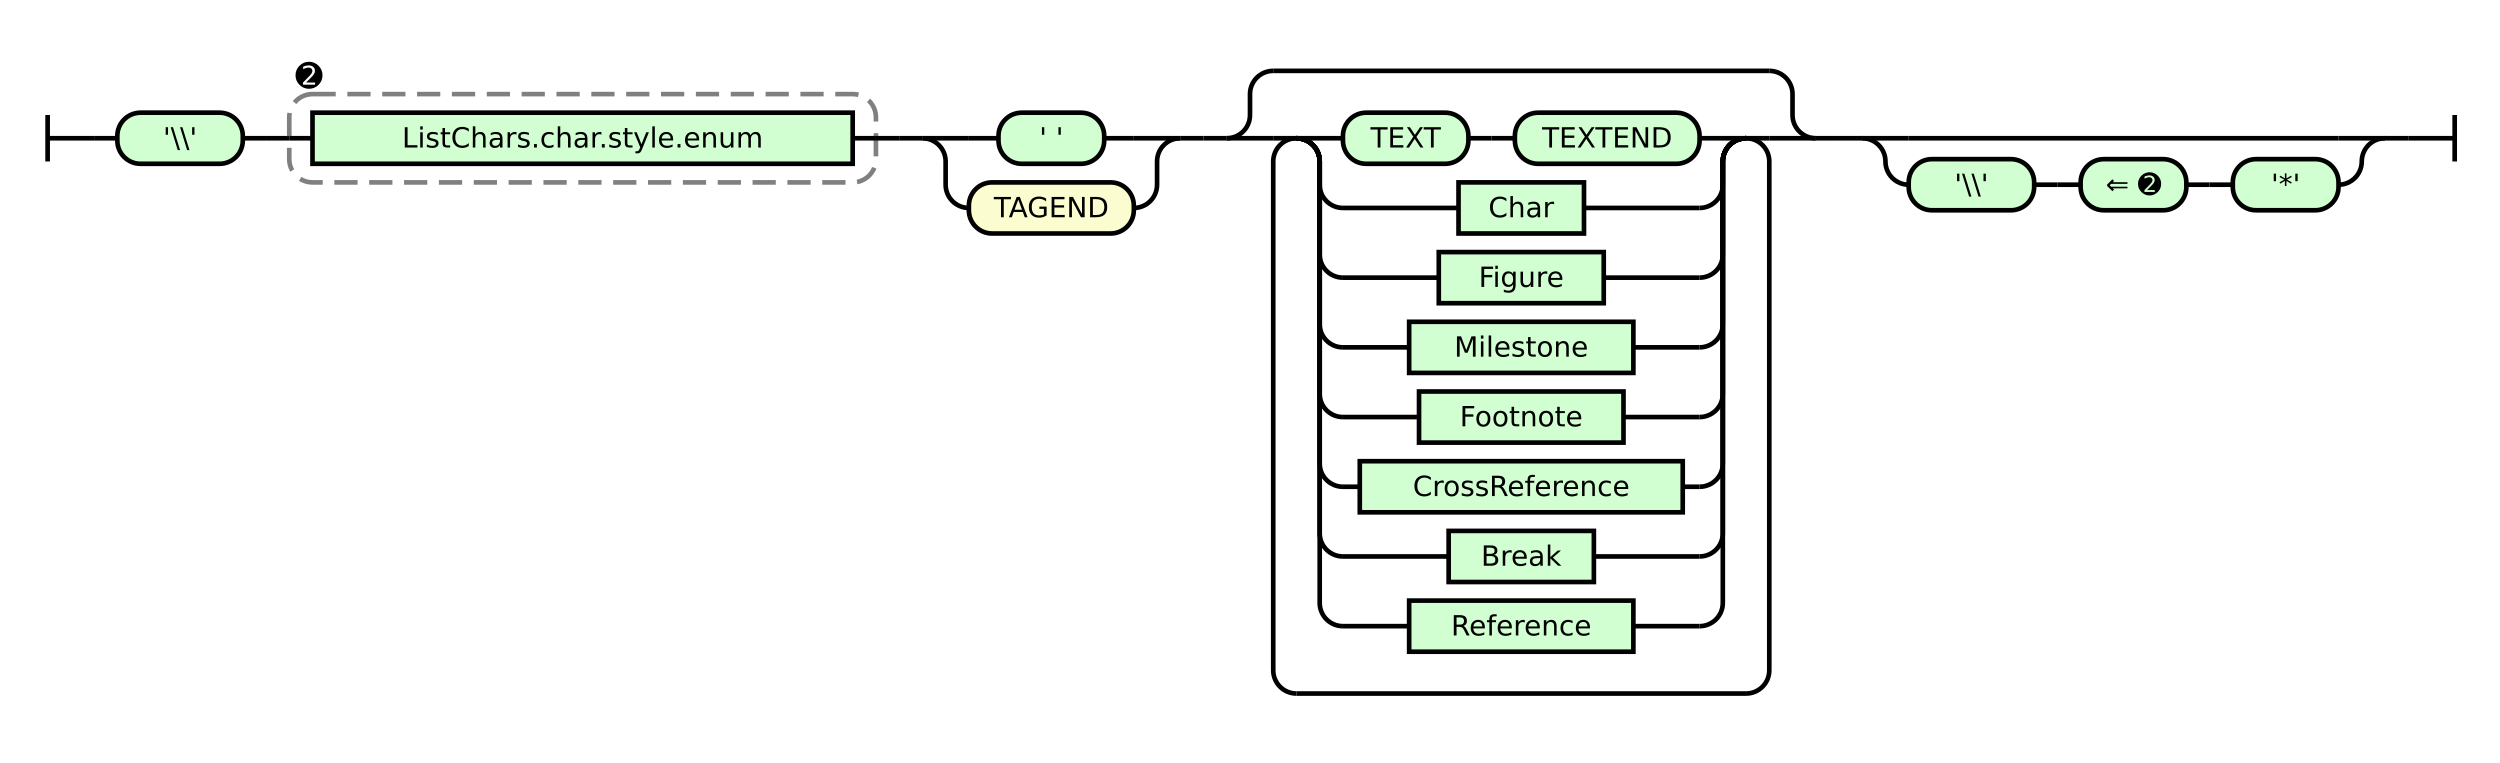
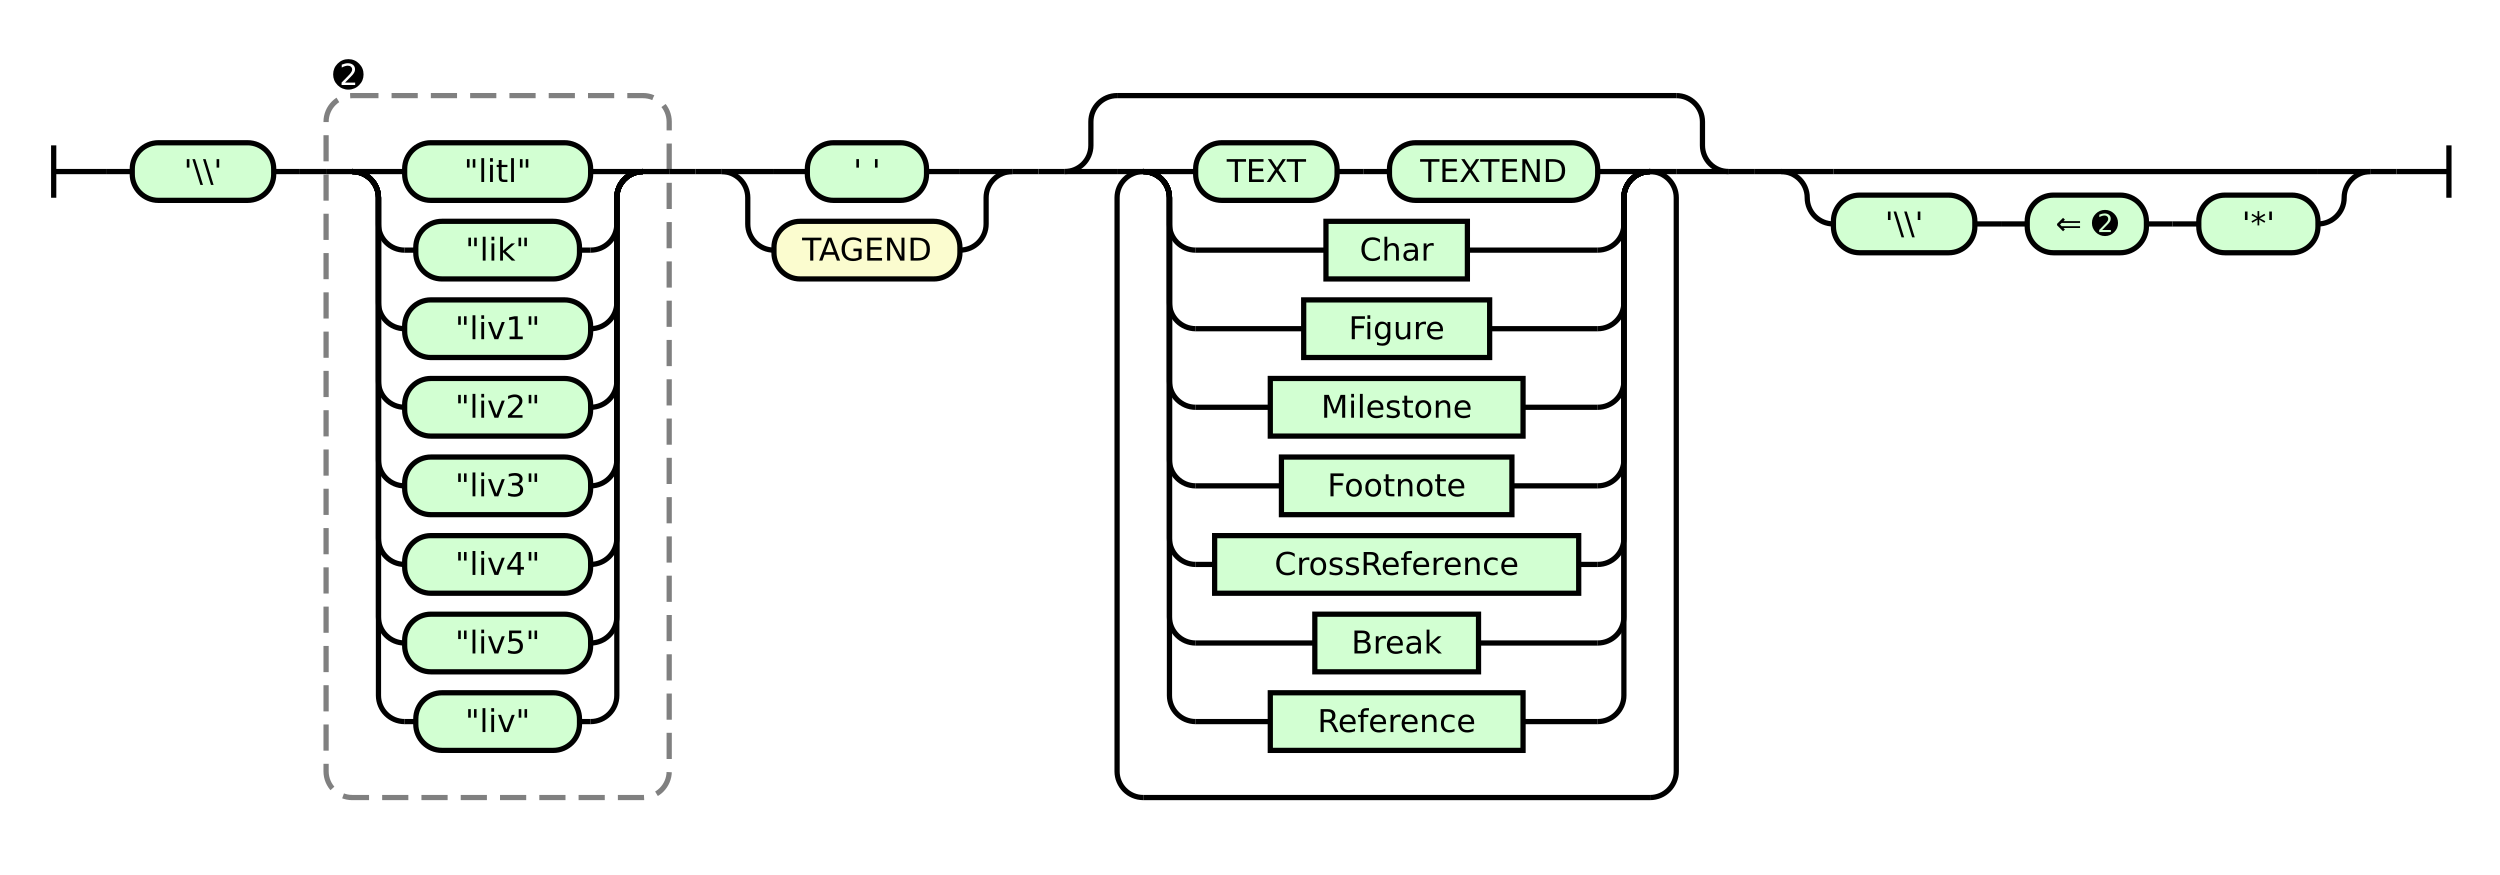
- <svg xmlns="http://www.w3.org/2000/svg" class="railroad-diagram" height="328" viewBox="0 0 1076.0 328" width="1076.0">
+ <svg xmlns="http://www.w3.org/2000/svg" class="railroad-diagram" height="334" viewBox="0 0 954.5 334" width="954.5">
  <g transform="translate(.5 .5)">
    <style>/*  */

    svg.railroad-diagram {
        background-color: hsl(30,20%,95%);
    }
    svg.railroad-diagram path {
        stroke-width: 2;
        stroke: black;
        fill: none;
    }
    svg.railroad-diagram text {
        font-size: 12px;
        text-anchor: middle;
        font-family: DejaVu Sans;
    }
    svg.railroad-diagram text.label {
        text-anchor:start;
    }
    svg.railroad-diagram text.comment {
        font-family: DejaVu Sans;
        font-size: 14px;
    }
    svg.railroad-diagram rect{
        stroke-width: 2;
        stroke: black;
        fill: rgb(210, 255, 210);
    }
    svg.railroad-diagram rect.group-box {
        stroke: gray;
        stroke-dasharray: 10 5;
        fill: none;
    }
    .terminal {
        font-family: DejaVu Sans;
    }
    svg.railroad-diagram g.altterminal rect {
        fill: rgb(251, 252, 207)
    }

/*  */
</style>
    <g>
-       <path d="M 20 49 v 20 m 0 -10 h 20" />
+       <path d="M 20 55 v 20 m 0 -10 h 20" />
    </g>
-     <path d="M 40 59 h 10" />
+     <path d="M 40 65 h 10" />
    <g>
-       <path d="M 50 59 h 0.0" />
-       <path d="M 1026.0 59 h 0.0" />
+       <path d="M 50 65 h 0.0" />
+       <path d="M 904.5 65 h 0.0" />
      <g class="terminal ">
-         <path d="M 50.0 59 h 0.0" />
-         <path d="M 104.0 59 h 0.0" />
-         <rect height="22" rx="10" ry="10" width="54.0" x="50.0" y="48" />
-         <text x="77.0" y="63">'\\'</text>
-       </g>
-       <path d="M 104.0 59 h 10" />
-       <path d="M 114.0 59 h 10" />
+         <path d="M 50.0 65 h 0.0" />
+         <path d="M 104.0 65 h 0.0" />
+         <rect height="22" rx="10" ry="10" width="54.0" x="50.0" y="54" />
+         <text x="77.0" y="69">'\\'</text>
+       </g>
+       <path d="M 104.0 65 h 10" />
+       <path d="M 114.0 65 h 10" />
      <g>
-         <path d="M 124.0 59 h 0.0" />
-         <path d="M 376.5 59 h 0.0" />
-         <rect class="group-box" height="38" rx="10" ry="10" width="252.5" x="124.0" y="40" />
-         <g>
-           <path d="M 124.0 59 h 10.0" />
-           <path d="M 366.5 59 h 10.0" />
-           <g class="non-terminal ">
-             <path d="M 134.0 59 h 0.0" />
-             <path d="M 366.5 59 h 0.0" />
-             <rect height="22" width="232.5" x="134.0" y="48" />
-             <text x="250.25" y="63">ListChars.char.style.enum</text>
+         <path d="M 124.0 65 h 0.0" />
+         <path d="M 255.0 65 h 0.0" />
+         <rect class="group-box" height="268" rx="10" ry="10" width="131.0" x="124.0" y="36" />
+         <g>
+           <path d="M 124.0 65 h 10.0" />
+           <path d="M 245.0 65 h 10.0" />
+           <g>
+             <path d="M 134.0 65 h 0.0" />
+             <path d="M 245.0 65 h 0.0" />
+             <path d="M 134.0 65 h 20" />
+             <g class="terminal ">
+               <path d="M 154.0 65 h 0.0" />
+               <path d="M 225.0 65 h 0.0" />
+               <rect height="22" rx="10" ry="10" width="71.0" x="154.0" y="54" />
+               <text x="189.5" y="69">"litl"</text>
+             </g>
+             <path d="M 225.0 65 h 20" />
+             <path d="M 134.0 65 a 10 10 0 0 1 10 10 v 10 a 10 10 0 0 0 10 10" />
+             <g class="terminal ">
+               <path d="M 154.0 95 h 4.25" />
+               <path d="M 220.75 95 h 4.25" />
+               <rect height="22" rx="10" ry="10" width="62.5" x="158.25" y="84" />
+               <text x="189.5" y="99">"lik"</text>
+             </g>
+             <path d="M 225.0 95 a 10 10 0 0 0 10 -10 v -10 a 10 10 0 0 1 10 -10" />
+             <path d="M 134.0 65 a 10 10 0 0 1 10 10 v 40 a 10 10 0 0 0 10 10" />
+             <g class="terminal ">
+               <path d="M 154.0 125 h 0.0" />
+               <path d="M 225.0 125 h 0.0" />
+               <rect height="22" rx="10" ry="10" width="71.0" x="154.0" y="114" />
+               <text x="189.5" y="129">"liv1"</text>
+             </g>
+             <path d="M 225.0 125 a 10 10 0 0 0 10 -10 v -40 a 10 10 0 0 1 10 -10" />
+             <path d="M 134.0 65 a 10 10 0 0 1 10 10 v 70 a 10 10 0 0 0 10 10" />
+             <g class="terminal ">
+               <path d="M 154.0 155 h 0.0" />
+               <path d="M 225.0 155 h 0.0" />
+               <rect height="22" rx="10" ry="10" width="71.0" x="154.0" y="144" />
+               <text x="189.5" y="159">"liv2"</text>
+             </g>
+             <path d="M 225.0 155 a 10 10 0 0 0 10 -10 v -70 a 10 10 0 0 1 10 -10" />
+             <path d="M 134.0 65 a 10 10 0 0 1 10 10 v 100 a 10 10 0 0 0 10 10" />
+             <g class="terminal ">
+               <path d="M 154.0 185 h 0.0" />
+               <path d="M 225.0 185 h 0.0" />
+               <rect height="22" rx="10" ry="10" width="71.0" x="154.0" y="174" />
+               <text x="189.5" y="189">"liv3"</text>
+             </g>
+             <path d="M 225.0 185 a 10 10 0 0 0 10 -10 v -100 a 10 10 0 0 1 10 -10" />
+             <path d="M 134.0 65 a 10 10 0 0 1 10 10 v 130 a 10 10 0 0 0 10 10" />
+             <g class="terminal ">
+               <path d="M 154.0 215 h 0.0" />
+               <path d="M 225.0 215 h 0.0" />
+               <rect height="22" rx="10" ry="10" width="71.0" x="154.0" y="204" />
+               <text x="189.5" y="219">"liv4"</text>
+             </g>
+             <path d="M 225.0 215 a 10 10 0 0 0 10 -10 v -130 a 10 10 0 0 1 10 -10" />
+             <path d="M 134.0 65 a 10 10 0 0 1 10 10 v 160 a 10 10 0 0 0 10 10" />
+             <g class="terminal ">
+               <path d="M 154.0 245 h 0.0" />
+               <path d="M 225.0 245 h 0.0" />
+               <rect height="22" rx="10" ry="10" width="71.0" x="154.0" y="234" />
+               <text x="189.5" y="249">"liv5"</text>
+             </g>
+             <path d="M 225.0 245 a 10 10 0 0 0 10 -10 v -160 a 10 10 0 0 1 10 -10" />
+             <path d="M 134.0 65 a 10 10 0 0 1 10 10 v 190 a 10 10 0 0 0 10 10" />
+             <g class="terminal ">
+               <path d="M 154.0 275 h 4.25" />
+               <path d="M 220.75 275 h 4.25" />
+               <rect height="22" rx="10" ry="10" width="62.5" x="158.25" y="264" />
+               <text x="189.5" y="279">"liv"</text>
+             </g>
+             <path d="M 225.0 275 a 10 10 0 0 0 10 -10 v -190 a 10 10 0 0 1 10 -10" />
          </g>
        </g>
        <g class="non-terminal ">
-           <path d="M 124.0 32 h 0.0" />
-           <path d="M 141.0 32 h 0.0" />
-           <text class="comment" x="132.5" y="37">➋</text>
-         </g>
-       </g>
-       <path d="M 376.5 59 h 10" />
-       <path d="M 386.5 59 h 10" />
+           <path d="M 124.0 28 h 0.0" />
+           <path d="M 141.0 28 h 0.0" />
+           <text class="comment" x="132.5" y="33">➋</text>
+         </g>
+       </g>
+       <path d="M 255.0 65 h 10" />
+       <path d="M 265.0 65 h 10" />
      <g>
-         <path d="M 396.5 59 h 0.0" />
-         <path d="M 507.5 59 h 0.0" />
-         <path d="M 396.5 59 h 20" />
+         <path d="M 275.0 65 h 0.0" />
+         <path d="M 386.0 65 h 0.0" />
+         <path d="M 275.0 65 h 20" />
        <g class="terminal ">
-           <path d="M 416.5 59 h 12.75" />
-           <path d="M 474.75 59 h 12.75" />
-           <rect height="22" rx="10" ry="10" width="45.5" x="429.25" y="48" />
-           <text x="452.0" y="63">' '</text>
-         </g>
-         <path d="M 487.5 59 h 20" />
-         <path d="M 396.5 59 a 10 10 0 0 1 10 10 v 10 a 10 10 0 0 0 10 10" />
+           <path d="M 295.0 65 h 12.75" />
+           <path d="M 353.25 65 h 12.75" />
+           <rect height="22" rx="10" ry="10" width="45.5" x="307.75" y="54" />
+           <text x="330.5" y="69">' '</text>
+         </g>
+         <path d="M 366.0 65 h 20" />
+         <path d="M 275.0 65 a 10 10 0 0 1 10 10 v 10 a 10 10 0 0 0 10 10" />
        <g class="terminal altterminal">
-           <path d="M 416.5 89 h 0.0" />
-           <path d="M 487.5 89 h 0.0" />
-           <rect height="22" rx="10" ry="10" width="71.0" x="416.5" y="78" />
-           <text x="452.0" y="93">TAGEND</text>
-         </g>
-         <path d="M 487.5 89 a 10 10 0 0 0 10 -10 v -10 a 10 10 0 0 1 10 -10" />
-       </g>
-       <path d="M 507.5 59 h 10" />
-       <path d="M 517.5 59 h 10" />
+           <path d="M 295.0 95 h 0.0" />
+           <path d="M 366.0 95 h 0.0" />
+           <rect height="22" rx="10" ry="10" width="71.0" x="295.0" y="84" />
+           <text x="330.5" y="99">TAGEND</text>
+         </g>
+         <path d="M 366.0 95 a 10 10 0 0 0 10 -10 v -10 a 10 10 0 0 1 10 -10" />
+       </g>
+       <path d="M 386.0 65 h 10" />
+       <path d="M 396.0 65 h 10" />
      <g>
-         <path d="M 527.5 59 h 0.0" />
-         <path d="M 781.0 59 h 0.0" />
-         <path d="M 527.5 59 a 10 10 0 0 0 10 -10 v -9 a 10 10 0 0 1 10 -10" />
-         <g>
-           <path d="M 547.5 30 h 213.5" />
-         </g>
-         <path d="M 761.0 30 a 10 10 0 0 1 10 10 v 9 a 10 10 0 0 0 10 10" />
-         <path d="M 527.5 59 h 20" />
-         <g>
-           <path d="M 547.5 59 h 0.0" />
-           <path d="M 761.0 59 h 0.0" />
-           <path d="M 547.5 59 h 10" />
+         <path d="M 406.0 65 h 0.0" />
+         <path d="M 659.5 65 h 0.0" />
+         <path d="M 406.0 65 a 10 10 0 0 0 10 -10 v -9 a 10 10 0 0 1 10 -10" />
+         <g>
+           <path d="M 426.0 36 h 213.5" />
+         </g>
+         <path d="M 639.5 36 a 10 10 0 0 1 10 10 v 9 a 10 10 0 0 0 10 10" />
+         <path d="M 406.0 65 h 20" />
+         <g>
+           <path d="M 426.0 65 h 0.0" />
+           <path d="M 639.5 65 h 0.0" />
+           <path d="M 426.0 65 h 10" />
          <g>
-             <path d="M 557.5 59 h 0.0" />
-             <path d="M 751.0 59 h 0.0" />
-             <path d="M 557.5 59 h 20" />
+             <path d="M 436.0 65 h 0.0" />
+             <path d="M 629.5 65 h 0.0" />
+             <path d="M 436.0 65 h 20" />
            <g>
-               <path d="M 577.5 59 h 0.0" />
-               <path d="M 731.0 59 h 0.0" />
+               <path d="M 456.0 65 h 0.0" />
+               <path d="M 609.5 65 h 0.0" />
              <g class="terminal ">
-                 <path d="M 577.5 59 h 0.0" />
-                 <path d="M 631.5 59 h 0.0" />
-                 <rect height="22" rx="10" ry="10" width="54.0" x="577.5" y="48" />
-                 <text x="604.5" y="63">TEXT</text>
+                 <path d="M 456.0 65 h 0.0" />
+                 <path d="M 510.0 65 h 0.0" />
+                 <rect height="22" rx="10" ry="10" width="54.0" x="456.0" y="54" />
+                 <text x="483.0" y="69">TEXT</text>
              </g>
-               <path d="M 631.5 59 h 10" />
-               <path d="M 641.5 59 h 10" />
+               <path d="M 510.0 65 h 10" />
+               <path d="M 520.0 65 h 10" />
              <g class="terminal ">
-                 <path d="M 651.5 59 h 0.0" />
-                 <path d="M 731.0 59 h 0.0" />
-                 <rect height="22" rx="10" ry="10" width="79.5" x="651.5" y="48" />
-                 <text x="691.25" y="63">TEXTEND</text>
+                 <path d="M 530.0 65 h 0.0" />
+                 <path d="M 609.5 65 h 0.0" />
+                 <rect height="22" rx="10" ry="10" width="79.5" x="530.0" y="54" />
+                 <text x="569.75" y="69">TEXTEND</text>
              </g>
            </g>
-             <path d="M 731.0 59 h 20" />
-             <path d="M 557.5 59 a 10 10 0 0 1 10 10 v 10 a 10 10 0 0 0 10 10" />
-             <g class="non-terminal ">
-               <path d="M 577.5 89 h 49.75" />
-               <path d="M 681.25 89 h 49.75" />
-               <rect height="22" width="54.0" x="627.25" y="78" />
-               <text x="654.25" y="93">Char</text>
-             </g>
-             <path d="M 731.0 89 a 10 10 0 0 0 10 -10 v -10 a 10 10 0 0 1 10 -10" />
-             <path d="M 557.5 59 a 10 10 0 0 1 10 10 v 40 a 10 10 0 0 0 10 10" />
-             <g class="non-terminal ">
-               <path d="M 577.5 119 h 41.25" />
-               <path d="M 689.75 119 h 41.25" />
-               <rect height="22" width="71.0" x="618.75" y="108" />
-               <text x="654.25" y="123">Figure</text>
-             </g>
-             <path d="M 731.0 119 a 10 10 0 0 0 10 -10 v -40 a 10 10 0 0 1 10 -10" />
-             <path d="M 557.5 59 a 10 10 0 0 1 10 10 v 70 a 10 10 0 0 0 10 10" />
-             <g class="non-terminal ">
-               <path d="M 577.5 149 h 28.5" />
-               <path d="M 702.5 149 h 28.5" />
-               <rect height="22" width="96.5" x="606.0" y="138" />
-               <text x="654.25" y="153">Milestone</text>
-             </g>
-             <path d="M 731.0 149 a 10 10 0 0 0 10 -10 v -70 a 10 10 0 0 1 10 -10" />
-             <path d="M 557.5 59 a 10 10 0 0 1 10 10 v 100 a 10 10 0 0 0 10 10" />
-             <g class="non-terminal ">
-               <path d="M 577.5 179 h 32.75" />
-               <path d="M 698.25 179 h 32.75" />
-               <rect height="22" width="88.0" x="610.25" y="168" />
-               <text x="654.25" y="183">Footnote</text>
-             </g>
-             <path d="M 731.0 179 a 10 10 0 0 0 10 -10 v -100 a 10 10 0 0 1 10 -10" />
-             <path d="M 557.5 59 a 10 10 0 0 1 10 10 v 130 a 10 10 0 0 0 10 10" />
-             <g class="non-terminal ">
-               <path d="M 577.5 209 h 7.25" />
-               <path d="M 723.75 209 h 7.25" />
-               <rect height="22" width="139.0" x="584.75" y="198" />
-               <text x="654.25" y="213">CrossReference</text>
-             </g>
-             <path d="M 731.0 209 a 10 10 0 0 0 10 -10 v -130 a 10 10 0 0 1 10 -10" />
-             <path d="M 557.5 59 a 10 10 0 0 1 10 10 v 160 a 10 10 0 0 0 10 10" />
-             <g class="non-terminal ">
-               <path d="M 577.5 239 h 45.5" />
-               <path d="M 685.5 239 h 45.5" />
-               <rect height="22" width="62.5" x="623.0" y="228" />
-               <text x="654.25" y="243">Break</text>
-             </g>
-             <path d="M 731.0 239 a 10 10 0 0 0 10 -10 v -160 a 10 10 0 0 1 10 -10" />
-             <path d="M 557.5 59 a 10 10 0 0 1 10 10 v 190 a 10 10 0 0 0 10 10" />
-             <g class="non-terminal ">
-               <path d="M 577.5 269 h 28.5" />
-               <path d="M 702.5 269 h 28.5" />
-               <rect height="22" width="96.5" x="606.0" y="258" />
-               <text x="654.25" y="273">Reference</text>
-             </g>
-             <path d="M 731.0 269 a 10 10 0 0 0 10 -10 v -190 a 10 10 0 0 1 10 -10" />
-           </g>
-           <path d="M 751.0 59 h 10" />
-           <path d="M 557.5 59 a 10 10 0 0 0 -10 10 v 219 a 10 10 0 0 0 10 10" />
+             <path d="M 609.5 65 h 20" />
+             <path d="M 436.0 65 a 10 10 0 0 1 10 10 v 10 a 10 10 0 0 0 10 10" />
+             <g class="non-terminal ">
+               <path d="M 456.0 95 h 49.75" />
+               <path d="M 559.75 95 h 49.75" />
+               <rect height="22" width="54.0" x="505.75" y="84" />
+               <text x="532.75" y="99">Char</text>
+             </g>
+             <path d="M 609.5 95 a 10 10 0 0 0 10 -10 v -10 a 10 10 0 0 1 10 -10" />
+             <path d="M 436.0 65 a 10 10 0 0 1 10 10 v 40 a 10 10 0 0 0 10 10" />
+             <g class="non-terminal ">
+               <path d="M 456.0 125 h 41.25" />
+               <path d="M 568.25 125 h 41.25" />
+               <rect height="22" width="71.0" x="497.25" y="114" />
+               <text x="532.75" y="129">Figure</text>
+             </g>
+             <path d="M 609.5 125 a 10 10 0 0 0 10 -10 v -40 a 10 10 0 0 1 10 -10" />
+             <path d="M 436.0 65 a 10 10 0 0 1 10 10 v 70 a 10 10 0 0 0 10 10" />
+             <g class="non-terminal ">
+               <path d="M 456.0 155 h 28.5" />
+               <path d="M 581.0 155 h 28.5" />
+               <rect height="22" width="96.5" x="484.5" y="144" />
+               <text x="532.75" y="159">Milestone</text>
+             </g>
+             <path d="M 609.5 155 a 10 10 0 0 0 10 -10 v -70 a 10 10 0 0 1 10 -10" />
+             <path d="M 436.0 65 a 10 10 0 0 1 10 10 v 100 a 10 10 0 0 0 10 10" />
+             <g class="non-terminal ">
+               <path d="M 456.0 185 h 32.75" />
+               <path d="M 576.75 185 h 32.75" />
+               <rect height="22" width="88.0" x="488.75" y="174" />
+               <text x="532.75" y="189">Footnote</text>
+             </g>
+             <path d="M 609.5 185 a 10 10 0 0 0 10 -10 v -100 a 10 10 0 0 1 10 -10" />
+             <path d="M 436.0 65 a 10 10 0 0 1 10 10 v 130 a 10 10 0 0 0 10 10" />
+             <g class="non-terminal ">
+               <path d="M 456.0 215 h 7.25" />
+               <path d="M 602.25 215 h 7.25" />
+               <rect height="22" width="139.0" x="463.25" y="204" />
+               <text x="532.75" y="219">CrossReference</text>
+             </g>
+             <path d="M 609.5 215 a 10 10 0 0 0 10 -10 v -130 a 10 10 0 0 1 10 -10" />
+             <path d="M 436.0 65 a 10 10 0 0 1 10 10 v 160 a 10 10 0 0 0 10 10" />
+             <g class="non-terminal ">
+               <path d="M 456.0 245 h 45.5" />
+               <path d="M 564.0 245 h 45.5" />
+               <rect height="22" width="62.5" x="501.5" y="234" />
+               <text x="532.75" y="249">Break</text>
+             </g>
+             <path d="M 609.5 245 a 10 10 0 0 0 10 -10 v -160 a 10 10 0 0 1 10 -10" />
+             <path d="M 436.0 65 a 10 10 0 0 1 10 10 v 190 a 10 10 0 0 0 10 10" />
+             <g class="non-terminal ">
+               <path d="M 456.0 275 h 28.5" />
+               <path d="M 581.0 275 h 28.5" />
+               <rect height="22" width="96.5" x="484.5" y="264" />
+               <text x="532.75" y="279">Reference</text>
+             </g>
+             <path d="M 609.5 275 a 10 10 0 0 0 10 -10 v -190 a 10 10 0 0 1 10 -10" />
+           </g>
+           <path d="M 629.5 65 h 10" />
+           <path d="M 436.0 65 a 10 10 0 0 0 -10 10 v 219 a 10 10 0 0 0 10 10" />
          <g>
-             <path d="M 557.5 298 h 193.5" />
-           </g>
-           <path d="M 751.0 298 a 10 10 0 0 0 10 -10 v -219 a 10 10 0 0 0 -10 -10" />
-         </g>
-         <path d="M 761.0 59 h 20" />
-       </g>
-       <path d="M 781.0 59 h 10" />
-       <path d="M 791.0 59 h 10" />
+             <path d="M 436.0 304 h 193.5" />
+           </g>
+           <path d="M 629.5 304 a 10 10 0 0 0 10 -10 v -219 a 10 10 0 0 0 -10 -10" />
+         </g>
+         <path d="M 639.5 65 h 20" />
+       </g>
+       <path d="M 659.5 65 h 10" />
+       <path d="M 669.5 65 h 10" />
      <g>
-         <path d="M 801.0 59 h 0.0" />
-         <path d="M 1026.0 59 h 0.0" />
-         <path d="M 801.0 59 h 20" />
-         <g>
-           <path d="M 821.0 59 h 185.0" />
-         </g>
-         <path d="M 1006.0 59 h 20" />
-         <path d="M 801.0 59 a 10 10 0 0 1 10 10 v 0 a 10 10 0 0 0 10 10" />
-         <g>
-           <path d="M 821.0 79 h 0.0" />
-           <path d="M 1006.0 79 h 0.0" />
+         <path d="M 679.5 65 h 0.0" />
+         <path d="M 904.5 65 h 0.0" />
+         <path d="M 679.5 65 h 20" />
+         <g>
+           <path d="M 699.5 65 h 185.0" />
+         </g>
+         <path d="M 884.5 65 h 20" />
+         <path d="M 679.5 65 a 10 10 0 0 1 10 10 v 0 a 10 10 0 0 0 10 10" />
+         <g>
+           <path d="M 699.5 85 h 0.0" />
+           <path d="M 884.5 85 h 0.0" />
          <g class="terminal ">
-             <path d="M 821.0 79 h 0.0" />
-             <path d="M 875.0 79 h 0.0" />
-             <rect height="22" rx="10" ry="10" width="54.0" x="821.0" y="68" />
-             <text x="848.0" y="83">'\\'</text>
-           </g>
-           <path d="M 875.0 79 h 10" />
-           <path d="M 885.0 79 h 10" />
+             <path d="M 699.5 85 h 0.0" />
+             <path d="M 753.5 85 h 0.0" />
+             <rect height="22" rx="10" ry="10" width="54.0" x="699.5" y="74" />
+             <text x="726.5" y="89">'\\'</text>
+           </g>
+           <path d="M 753.5 85 h 10" />
+           <path d="M 763.5 85 h 10" />
          <g class="terminal ">
-             <path d="M 895.0 79 h 0.0" />
-             <path d="M 940.5 79 h 0.0" />
-             <rect height="22" rx="10" ry="10" width="45.5" x="895.0" y="68" />
-             <text x="917.75" y="83">⇐ ➋</text>
-           </g>
-           <path d="M 940.5 79 h 10" />
-           <path d="M 950.5 79 h 10" />
+             <path d="M 773.5 85 h 0.0" />
+             <path d="M 819.0 85 h 0.0" />
+             <rect height="22" rx="10" ry="10" width="45.5" x="773.5" y="74" />
+             <text x="796.25" y="89">⇐ ➋</text>
+           </g>
+           <path d="M 819.0 85 h 10" />
+           <path d="M 829.0 85 h 10" />
          <g class="terminal ">
-             <path d="M 960.5 79 h 0.0" />
-             <path d="M 1006.0 79 h 0.0" />
-             <rect height="22" rx="10" ry="10" width="45.5" x="960.5" y="68" />
-             <text x="983.25" y="83">'*'</text>
-           </g>
-         </g>
-         <path d="M 1006.0 79 a 10 10 0 0 0 10 -10 v 0 a 10 10 0 0 1 10 -10" />
+             <path d="M 839.0 85 h 0.0" />
+             <path d="M 884.5 85 h 0.0" />
+             <rect height="22" rx="10" ry="10" width="45.5" x="839.0" y="74" />
+             <text x="861.75" y="89">'*'</text>
+           </g>
+         </g>
+         <path d="M 884.5 85 a 10 10 0 0 0 10 -10 v 0 a 10 10 0 0 1 10 -10" />
      </g>
    </g>
-     <path d="M 1026.0 59 h 10" />
-     <path d="M 1036.0 59 h 20 m 0 -10 v 20" />
+     <path d="M 904.5 65 h 10" />
+     <path d="M 914.5 65 h 20 m 0 -10 v 20" />
  </g>
</svg>
